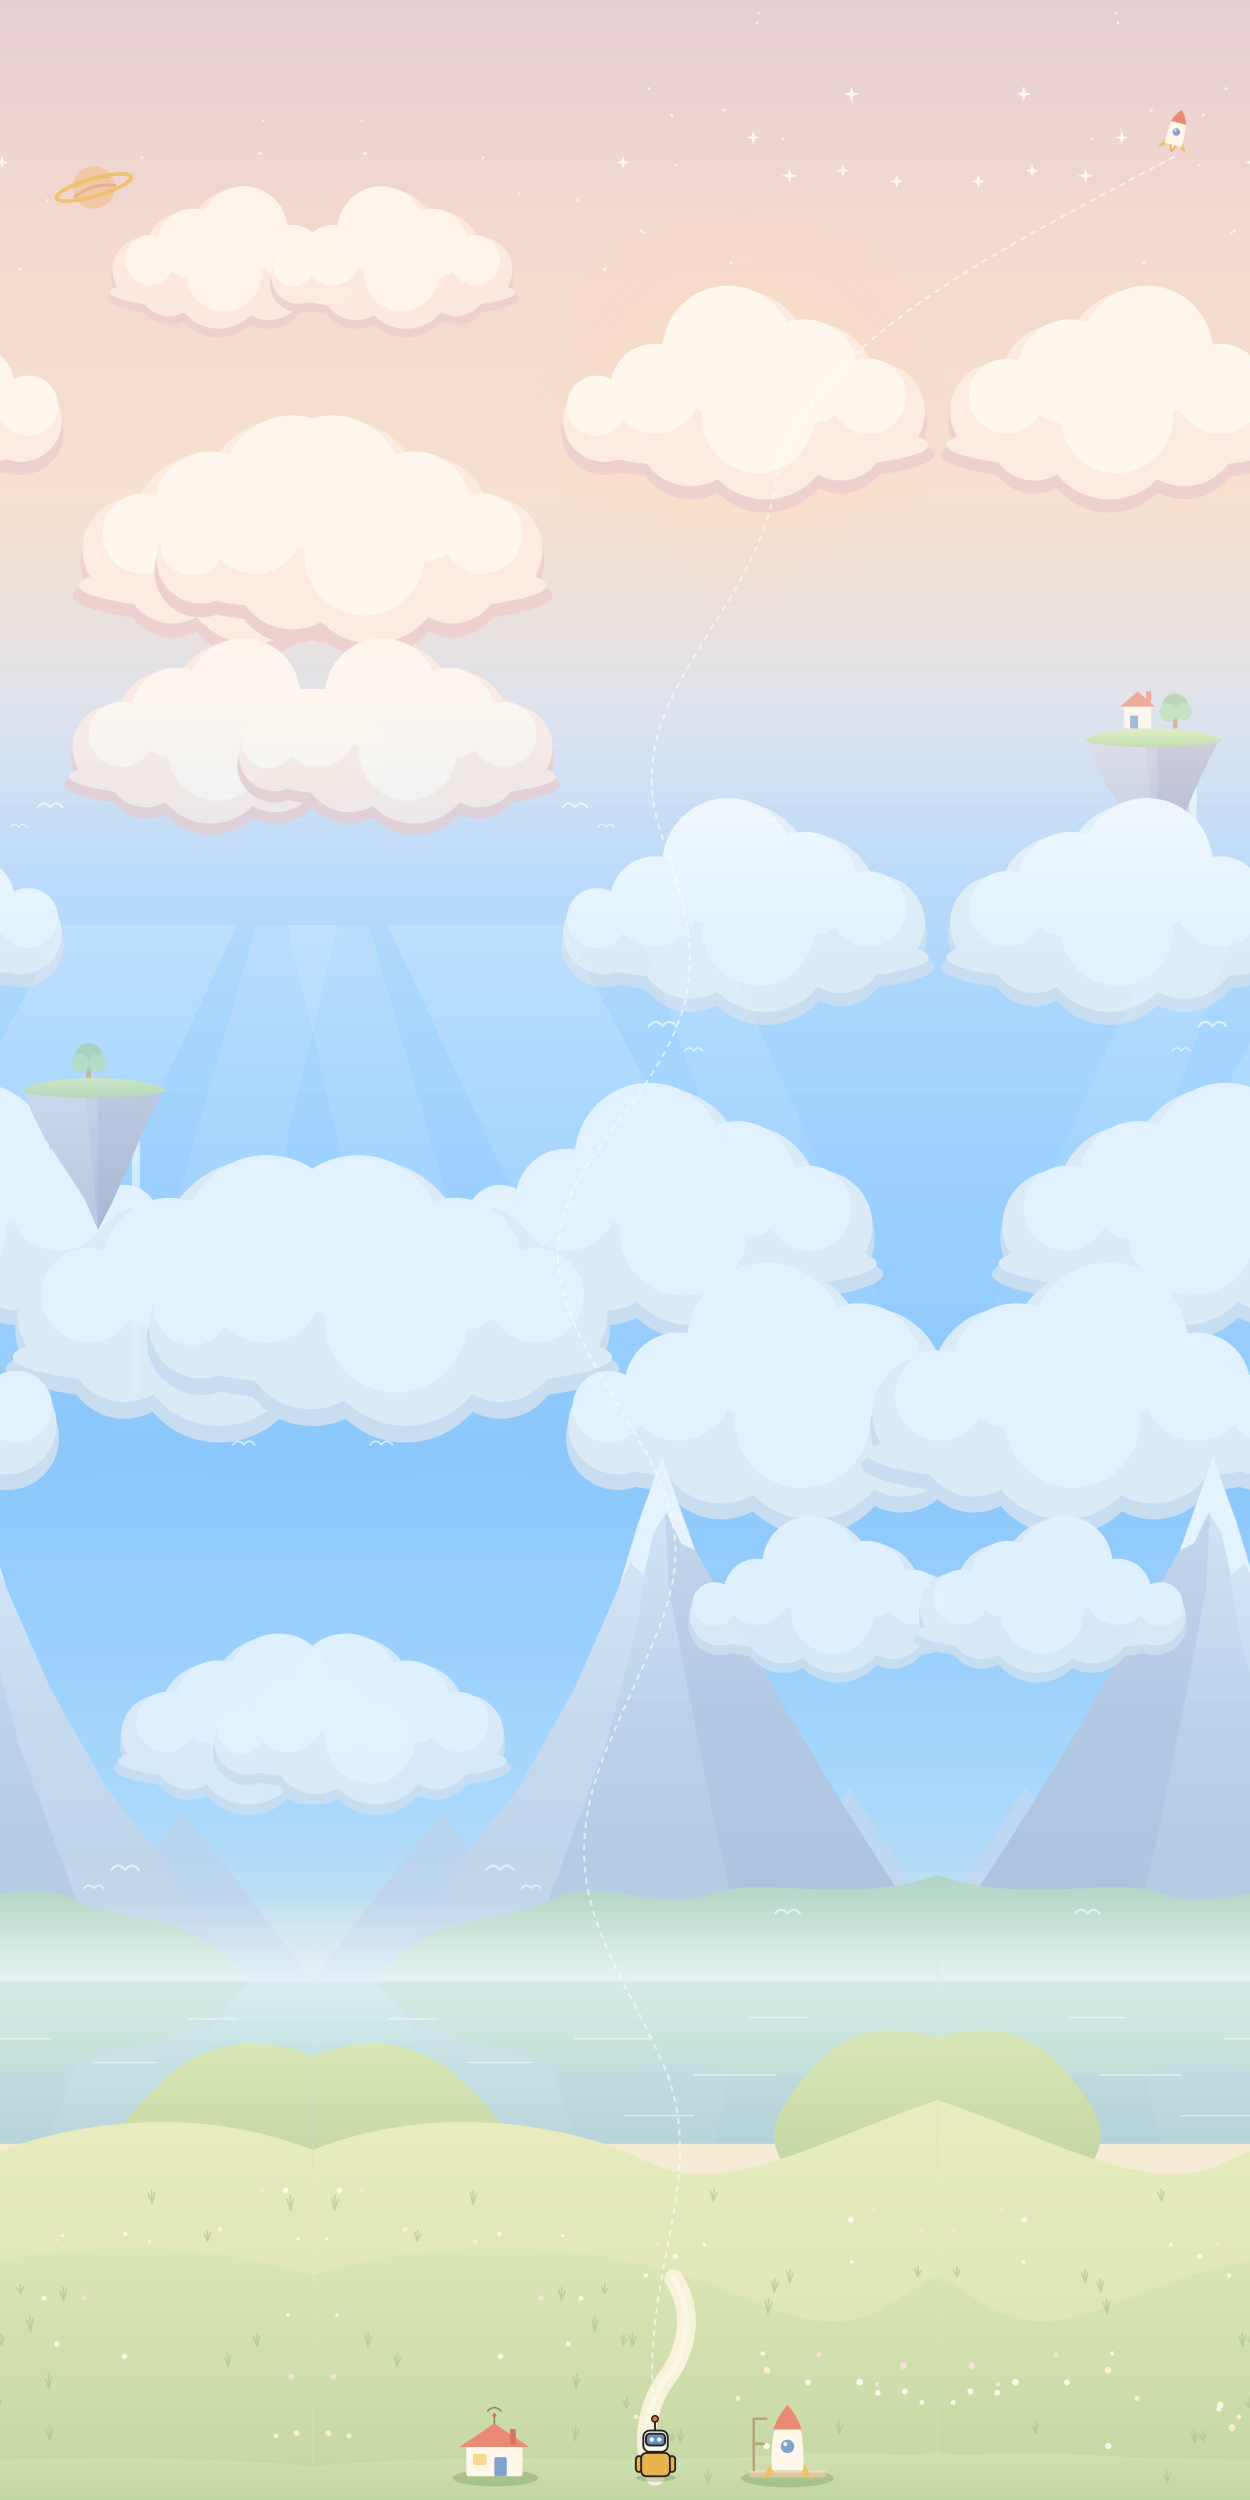
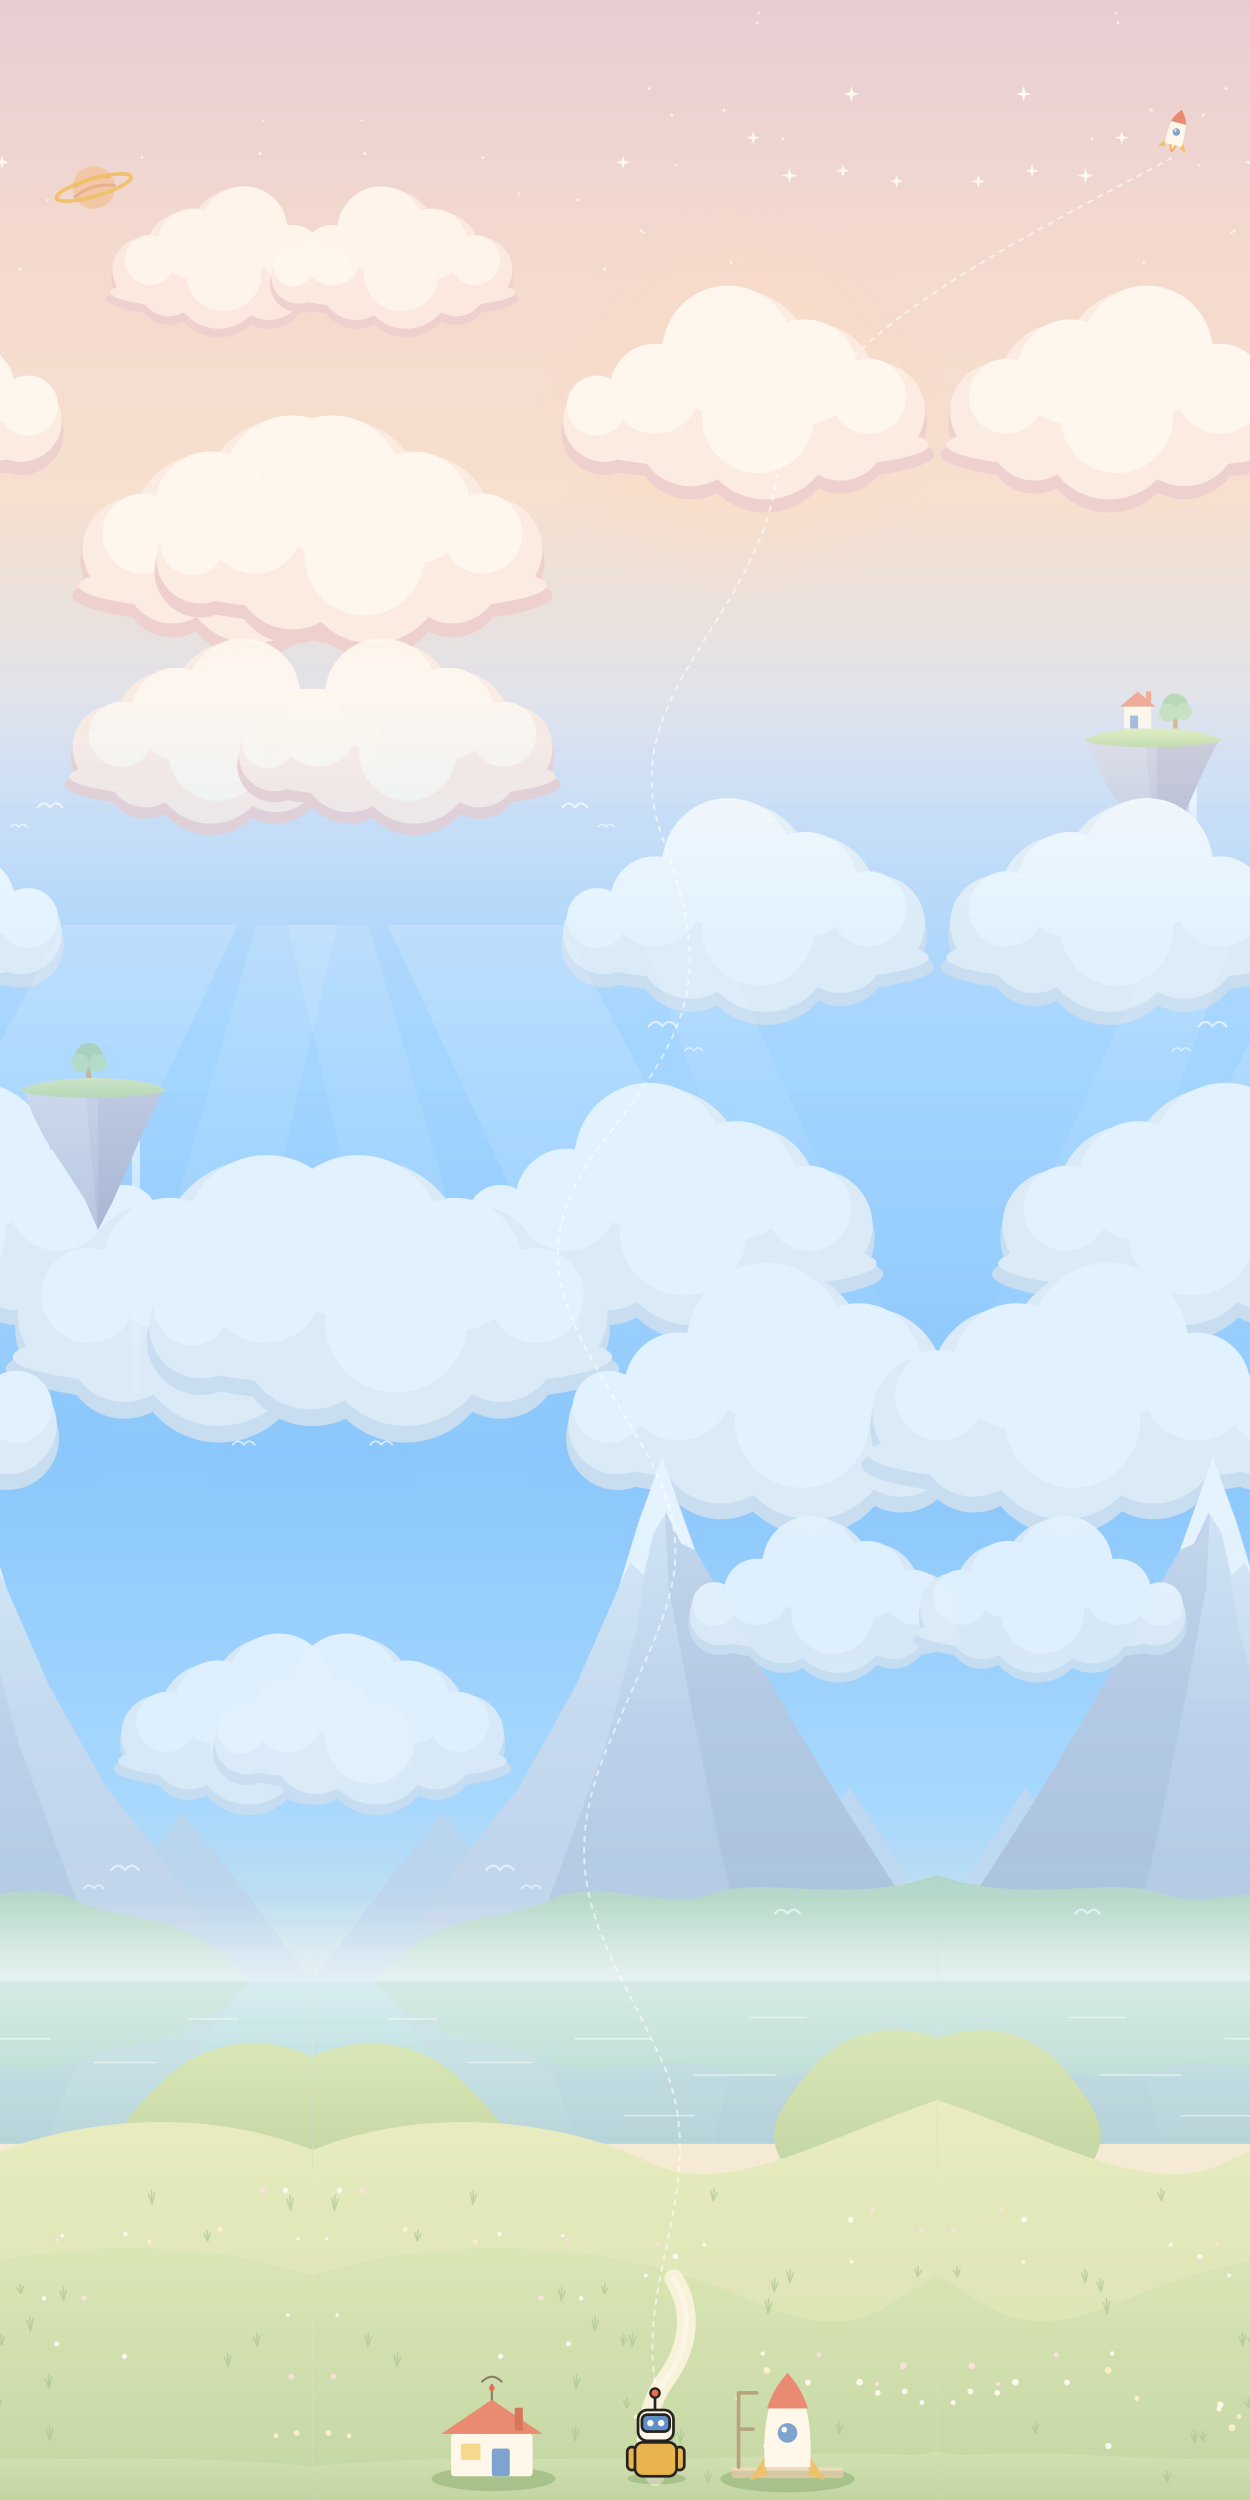
<svg xmlns="http://www.w3.org/2000/svg" viewBox="0 0 2000 4000" width="2000" height="4000" preserveAspectRatio="xMidYMid slice">
  <defs>
    <linearGradient id="sc-sky" x1="0" y1="0" x2="0" y2="1">
      <stop offset="0" stop-color="#dbbccb" />
      <stop offset="0.1" stop-color="#efcdc3" />
      <stop offset="0.2" stop-color="#f3d7c4" />
      <stop offset="0.3" stop-color="#cdd9f0" />
      <stop offset="0.42" stop-color="#94d0ff" />
      <stop offset="0.58" stop-color="#6ab9fb" />
      <stop offset="0.72" stop-color="#9bd5fc" />
      <stop offset="0.82" stop-color="#f1e6cc" />
    </linearGradient>
    <radialGradient id="sc-sun">
      <stop offset="0" stop-color="#fff3cf" stop-opacity="0.95" />
      <stop offset="0.35" stop-color="#fbd9b0" stop-opacity="0.5" />
      <stop offset="1" stop-color="#f6c4b4" stop-opacity="0" />
    </radialGradient>
    <linearGradient id="sc-ray" x1="0" y1="0" x2="0" y2="1">
      <stop offset="0" stop-color="#fff" stop-opacity="0.32" />
      <stop offset="1" stop-color="#fff" stop-opacity="0" />
    </linearGradient>
    <linearGradient id="sc-rock" x1="0" y1="0" x2="0" y2="1">
      <stop offset="0" stop-color="#cdcbdc" />
      <stop offset="1" stop-color="#a4abc6" />
    </linearGradient>
    <linearGradient id="sc-grass" x1="0" y1="0" x2="0" y2="1">
      <stop offset="0" stop-color="#d7e8ac" />
      <stop offset="1" stop-color="#b2d394" />
    </linearGradient>
    <linearGradient id="sc-fall" x1="0" y1="0" x2="0" y2="1">
      <stop offset="0" stop-color="#fff" stop-opacity="0.9" />
      <stop offset="1" stop-color="#fff" stop-opacity="0.3" />
    </linearGradient>
    <linearGradient id="sc-peak" x1="0" y1="0" x2="0" y2="1">
      <stop offset="0" stop-color="#e6edf5" />
      <stop offset="0.5" stop-color="#bccbdf" />
      <stop offset="1" stop-color="#a5b8d1" />
    </linearGradient>
    <linearGradient id="sc-forest" x1="0" y1="0" x2="0" y2="1">
      <stop offset="0" stop-color="#a9cfae" />
      <stop offset="1" stop-color="#c3dfb2" />
    </linearGradient>
    <linearGradient id="sc-mist" x1="0" y1="0" x2="0" y2="1">
      <stop offset="0" stop-color="#eef6f8" stop-opacity="0" />
      <stop offset="1" stop-color="#eef6f8" stop-opacity="0.95" />
    </linearGradient>
    <linearGradient id="sc-lake" x1="0" y1="0" x2="0" y2="1">
      <stop offset="0" stop-color="#d6edee" />
      <stop offset="0.5" stop-color="#a9d8de" />
      <stop offset="1" stop-color="#8cc7d4" />
    </linearGradient>
    <linearGradient id="sc-hill1" x1="0" y1="0" x2="0" y2="1">
      <stop offset="0" stop-color="#dfe8ae" />
      <stop offset="1" stop-color="#c3d795" />
    </linearGradient>
    <linearGradient id="sc-hill2" x1="0" y1="0" x2="0" y2="1">
      <stop offset="0" stop-color="#cbdf9f" />
      <stop offset="1" stop-color="#a9c985" />
    </linearGradient>
    <linearGradient id="sc-hill3" x1="0" y1="0" x2="0" y2="1">
      <stop offset="0" stop-color="#bfd899" />
      <stop offset="1" stop-color="#a6c783" />
    </linearGradient>
    <linearGradient id="sc-veil" x1="0" y1="0" x2="0" y2="1">
      <stop offset="0" stop-color="#fff8ea" stop-opacity="0.3" />
      <stop offset="0.26" stop-color="#fff8ea" stop-opacity="0.3" />
      <stop offset="0.34" stop-color="#eef7ff" stop-opacity="0.34" />
      <stop offset="0.76" stop-color="#eef7ff" stop-opacity="0.34" />
      <stop offset="0.84" stop-color="#fff8ea" stop-opacity="0.3" />
      <stop offset="1" stop-color="#fff8ea" stop-opacity="0.3" />
    </linearGradient>
    <linearGradient id="sc-tint" x1="0" y1="0" x2="0" y2="1">
      <stop offset="0" stop-color="#7cc8ff" stop-opacity="0" />
      <stop offset="0.28" stop-color="#7cc8ff" stop-opacity="0" />
      <stop offset="0.38" stop-color="#7cc8ff" stop-opacity="0.16" />
      <stop offset="0.74" stop-color="#7cc8ff" stop-opacity="0.16" />
      <stop offset="0.82" stop-color="#7cc8ff" stop-opacity="0" />
    </linearGradient>
    <clipPath id="sc-lakeclip">
      <rect x="0" y="3170" width="1000" height="260" />
    </clipPath>
    <g id="sc-mountain">
      <path d="M110 3170 L250 2960 L330 2860 L420 2700 L490 2540 L560 2330 L612 2480 L670 2580 L760 2740 L850 2890 L940 3030 L1000 3170 Z" fill="url(#sc-peak)" />
      <path d="M560 2330 L490 2540 L420 2700 L330 2860 L250 2960 L110 3170 L330 3170 L400 2980 L470 2790 L520 2600 Z" fill="#fff" opacity="0.24" />
      <path d="M560 2330 L612 2480 L670 2580 L760 2740 L850 2890 L940 3030 L1000 3170 L700 3170 L640 2900 L600 2700 L570 2540 Z" fill="#6f84ab" opacity="0.2" />
      <path d="M560 2330 L520 2440 L546 2452 L566 2420 L590 2470 L612 2480 L590 2420 Z" fill="#fff" />
      <path d="M490 2540 L520 2440 L546 2452 L530 2520 L508 2500 Z" fill="#fff" opacity="0.9" />
      <path d="M100 3170 C 200 3050, 300 3080, 380 3040 S 560 3060, 640 3030 S 860 3050, 1000 3000 V3170 Z" fill="url(#sc-forest)" />
    </g>
    <g id="sc-core">
      <circle cx="711.4" cy="36.2" r="2.3" fill="#fffaf0" opacity="0.8" />
      <circle cx="752.5" cy="222.1" r="2.3" fill="#fffaf0" opacity="0.8" />
      <circle cx="272.7" cy="252.1" r="2.1" fill="#fffaf0" opacity="0.8" />
      <g transform="translate(705.2 220.2) scale(0.8)">
        <path d="M0 -14 L3 -3 L14 0 L3 3 L0 14 L-3 3 L-14 0 L-3 -3 Z" fill="#fffaf0" />
      </g>
      <circle cx="330.7" cy="310" r="2.1" fill="#fffaf0" opacity="0.8" />
      <circle cx="525.4" cy="369.3" r="2.3" fill="#fffaf0" opacity="0.8" />
      <g transform="translate(862.3 150.4) scale(0.9)">
        <path d="M0 -14 L3 -3 L14 0 L3 3 L0 14 L-3 3 L-14 0 L-3 -3 Z" fill="#fffaf0" />
      </g>
      <circle cx="423.8" cy="320.2" r="2" fill="#fffaf0" opacity="0.8" />
      <circle cx="713.8" cy="20.6" r="1.9" fill="#fffaf0" opacity="0.8" />
      <g transform="translate(848.6 273.2) scale(0.8)">
        <path d="M0 -14 L3 -3 L14 0 L3 3 L0 14 L-3 3 L-14 0 L-3 -3 Z" fill="#fffaf0" />
      </g>
      <circle cx="581" cy="264.3" r="1.9" fill="#fffaf0" opacity="0.8" />
      <circle cx="529.7" cy="372.2" r="2.2" fill="#fffaf0" opacity="0.8" />
      <g transform="translate(496.9 259.8) scale(0.8)">
        <path d="M0 -14 L3 -3 L14 0 L3 3 L0 14 L-3 3 L-14 0 L-3 -3 Z" fill="#fffaf0" />
      </g>
      <circle cx="658" cy="176.4" r="2.5" fill="#fffaf0" opacity="0.8" />
      <circle cx="467.6" cy="431.1" r="2.6" fill="#fffaf0" opacity="0.8" />
      <circle cx="670" cy="420.1" r="2.5" fill="#fffaf0" opacity="0.8" />
      <circle cx="83.5" cy="245.8" r="2.6" fill="#fffaf0" opacity="0.8" />
      <circle cx="538.6" cy="141.8" r="2.3" fill="#fffaf0" opacity="0.8" />
      <circle cx="574.7" cy="184.3" r="2.5" fill="#fffaf0" opacity="0.8" />
      <g transform="translate(934.5 290.1) scale(0.8)">
        <path d="M0 -14 L3 -3 L14 0 L3 3 L0 14 L-3 3 L-14 0 L-3 -3 Z" fill="#fffaf0" />
      </g>
      <circle cx="78.7" cy="193.2" r="2" fill="#fffaf0" opacity="0.8" />
      <g transform="translate(763 280.9) scale(0.9)">
        <path d="M0 -14 L3 -3 L14 0 L3 3 L0 14 L-3 3 L-14 0 L-3 -3 Z" fill="#fffaf0" />
      </g>
      <g transform="translate(560 640) scale(1.5)">
        <g>
          <g fill="#e6c0c4">
            <circle cx="0" cy="16" r="62" />
            <circle cx="78" cy="-24" r="84" />
            <circle cx="160" cy="-2" r="70" />
            <circle cx="228" cy="24" r="54" />
            <circle cx="-62" cy="34" r="46" />
            <circle cx="110" cy="46" r="74" />
            <circle cx="30" cy="46" r="60" />
            <circle cx="190" cy="50" r="50" />
            <ellipse cx="100" cy="58" rx="190" ry="30" />
          </g>
          <g fill="#fbe6dd">
            <circle cx="0" cy="4" r="60" />
            <circle cx="78" cy="-36" r="82" />
            <circle cx="160" cy="-14" r="68" />
            <circle cx="228" cy="12" r="52" />
            <circle cx="-62" cy="22" r="44" />
            <circle cx="110" cy="34" r="72" />
            <circle cx="30" cy="34" r="58" />
            <circle cx="190" cy="38" r="48" />
            <ellipse cx="100" cy="48" rx="184" ry="26" />
          </g>
          <g fill="#fff7ef">
            <circle cx="-8" cy="-12" r="48" />
            <circle cx="70" cy="-52" r="70" />
            <circle cx="152" cy="-30" r="56" />
            <circle cx="220" cy="-4" r="40" />
            <circle cx="-70" cy="6" r="32" />
            <circle cx="102" cy="18" r="60" />
          </g>
        </g>
      </g>
      <g transform="translate(40 420)">
        <g opacity="0.9">
          <g fill="#e6c0c4">
            <circle cx="0" cy="16" r="62" />
            <circle cx="78" cy="-24" r="84" />
            <circle cx="160" cy="-2" r="70" />
            <circle cx="228" cy="24" r="54" />
            <circle cx="-62" cy="34" r="46" />
            <circle cx="110" cy="46" r="74" />
            <circle cx="30" cy="46" r="60" />
            <circle cx="190" cy="50" r="50" />
            <ellipse cx="100" cy="58" rx="190" ry="30" />
          </g>
          <g fill="#fbe6dd">
            <circle cx="0" cy="4" r="60" />
            <circle cx="78" cy="-36" r="82" />
            <circle cx="160" cy="-14" r="68" />
            <circle cx="228" cy="12" r="52" />
            <circle cx="-62" cy="22" r="44" />
            <circle cx="110" cy="34" r="72" />
            <circle cx="30" cy="34" r="58" />
            <circle cx="190" cy="38" r="48" />
            <ellipse cx="100" cy="48" rx="184" ry="26" />
          </g>
          <g fill="#fff7ef">
            <circle cx="-8" cy="-12" r="48" />
            <circle cx="70" cy="-52" r="70" />
            <circle cx="152" cy="-30" r="56" />
            <circle cx="220" cy="-4" r="40" />
            <circle cx="-70" cy="6" r="32" />
            <circle cx="102" cy="18" r="60" />
          </g>
        </g>
      </g>
      <g transform="translate(-80 860) scale(1.6)">
        <g>
          <g fill="#e6c0c4">
            <circle cx="0" cy="16" r="62" />
            <circle cx="78" cy="-24" r="84" />
            <circle cx="160" cy="-2" r="70" />
            <circle cx="228" cy="24" r="54" />
            <circle cx="-62" cy="34" r="46" />
            <circle cx="110" cy="46" r="74" />
            <circle cx="30" cy="46" r="60" />
            <circle cx="190" cy="50" r="50" />
            <ellipse cx="100" cy="58" rx="190" ry="30" />
          </g>
          <g fill="#fbe6dd">
            <circle cx="0" cy="4" r="60" />
            <circle cx="78" cy="-36" r="82" />
            <circle cx="160" cy="-14" r="68" />
            <circle cx="228" cy="12" r="52" />
            <circle cx="-62" cy="22" r="44" />
            <circle cx="110" cy="34" r="72" />
            <circle cx="30" cy="34" r="58" />
            <circle cx="190" cy="38" r="48" />
            <ellipse cx="100" cy="48" rx="184" ry="26" />
          </g>
          <g fill="#fff7ef">
            <circle cx="-8" cy="-12" r="48" />
            <circle cx="70" cy="-52" r="70" />
            <circle cx="152" cy="-30" r="56" />
            <circle cx="220" cy="-4" r="40" />
            <circle cx="-70" cy="6" r="32" />
            <circle cx="102" cy="18" r="60" />
          </g>
        </g>
      </g>
      <g transform="translate(20 1180) scale(1.3)">
        <g opacity="0.95">
          <g fill="#e6c0c4">
            <circle cx="0" cy="16" r="62" />
            <circle cx="78" cy="-24" r="84" />
            <circle cx="160" cy="-2" r="70" />
            <circle cx="228" cy="24" r="54" />
            <circle cx="-62" cy="34" r="46" />
            <circle cx="110" cy="46" r="74" />
            <circle cx="30" cy="46" r="60" />
            <circle cx="190" cy="50" r="50" />
            <ellipse cx="100" cy="58" rx="190" ry="30" />
          </g>
          <g fill="#fbe6dd">
            <circle cx="0" cy="4" r="60" />
            <circle cx="78" cy="-36" r="82" />
            <circle cx="160" cy="-14" r="68" />
            <circle cx="228" cy="12" r="52" />
            <circle cx="-62" cy="22" r="44" />
            <circle cx="110" cy="34" r="72" />
            <circle cx="30" cy="34" r="58" />
            <circle cx="190" cy="38" r="48" />
            <ellipse cx="100" cy="48" rx="184" ry="26" />
          </g>
          <g fill="#fff7ef">
            <circle cx="-8" cy="-12" r="48" />
            <circle cx="70" cy="-52" r="70" />
            <circle cx="152" cy="-30" r="56" />
            <circle cx="220" cy="-4" r="40" />
            <circle cx="-70" cy="6" r="32" />
            <circle cx="102" cy="18" r="60" />
          </g>
        </g>
      </g>
      <g transform="translate(560 1460) scale(1.5)">
        <g>
          <g fill="#d0dce8">
            <circle cx="0" cy="16" r="62" />
            <circle cx="78" cy="-24" r="84" />
            <circle cx="160" cy="-2" r="70" />
            <circle cx="228" cy="24" r="54" />
            <circle cx="-62" cy="34" r="46" />
            <circle cx="110" cy="46" r="74" />
            <circle cx="30" cy="46" r="60" />
            <circle cx="190" cy="50" r="50" />
            <ellipse cx="100" cy="58" rx="190" ry="30" />
          </g>
          <g fill="#edf1f3">
            <circle cx="0" cy="4" r="60" />
            <circle cx="78" cy="-36" r="82" />
            <circle cx="160" cy="-14" r="68" />
            <circle cx="228" cy="12" r="52" />
            <circle cx="-62" cy="22" r="44" />
            <circle cx="110" cy="34" r="72" />
            <circle cx="30" cy="34" r="58" />
            <circle cx="190" cy="38" r="48" />
            <ellipse cx="100" cy="48" rx="184" ry="26" />
          </g>
          <g fill="#fafcfc">
            <circle cx="-8" cy="-12" r="48" />
            <circle cx="70" cy="-52" r="70" />
            <circle cx="152" cy="-30" r="56" />
            <circle cx="220" cy="-4" r="40" />
            <circle cx="-70" cy="6" r="32" />
            <circle cx="102" cy="18" r="60" />
          </g>
        </g>
      </g>
      <g transform="translate(420 1290) scale(0.9)">
        <path d="M-22 2 Q-11 -12 0 2 Q11 -12 22 2" fill="none" stroke="#fff" stroke-opacity="0.85" stroke-width="3.5" stroke-linecap="round" stroke-linejoin="round" />
      </g>
      <g transform="translate(470 1322) scale(0.6)">
        <path d="M-22 2 Q-11 -12 0 2 Q11 -12 22 2" fill="none" stroke="#fff" stroke-opacity="0.85" stroke-width="3.5" stroke-linecap="round" stroke-linejoin="round" />
      </g>
      <g fill="url(#sc-ray)">
        <path d="M120 1480 L400 1480 L900 2420 L560 2420 Z" fill="url(#sc-ray)" opacity="0.7" />
        <path d="M-40 1480 L90 1480 L360 2420 L180 2420 Z" fill="url(#sc-ray)" opacity="0.55" />
        <path d="M520 1480 L640 1480 L1060 2420 L860 2420 Z" fill="url(#sc-ray)" opacity="0.5" />
      </g>
      <g transform="translate(420 1940) scale(1.7)">
        <g>
          <g fill="#d0dce8">
            <circle cx="0" cy="16" r="62" />
            <circle cx="78" cy="-24" r="84" />
            <circle cx="160" cy="-2" r="70" />
            <circle cx="228" cy="24" r="54" />
            <circle cx="-62" cy="34" r="46" />
            <circle cx="110" cy="46" r="74" />
            <circle cx="30" cy="46" r="60" />
            <circle cx="190" cy="50" r="50" />
            <ellipse cx="100" cy="58" rx="190" ry="30" />
          </g>
          <g fill="#edf1f3">
            <circle cx="0" cy="4" r="60" />
            <circle cx="78" cy="-36" r="82" />
            <circle cx="160" cy="-14" r="68" />
            <circle cx="228" cy="12" r="52" />
            <circle cx="-62" cy="22" r="44" />
            <circle cx="110" cy="34" r="72" />
            <circle cx="30" cy="34" r="58" />
            <circle cx="190" cy="38" r="48" />
            <ellipse cx="100" cy="48" rx="184" ry="26" />
          </g>
          <g fill="#fafcfc">
            <circle cx="-8" cy="-12" r="48" />
            <circle cx="70" cy="-52" r="70" />
            <circle cx="152" cy="-30" r="56" />
            <circle cx="220" cy="-4" r="40" />
            <circle cx="-70" cy="6" r="32" />
            <circle cx="102" cy="18" r="60" />
          </g>
        </g>
      </g>
      <g transform="translate(-60 2080) scale(1.9)">
        <g>
          <g fill="#d0dce8">
            <circle cx="0" cy="16" r="62" />
            <circle cx="78" cy="-24" r="84" />
            <circle cx="160" cy="-2" r="70" />
            <circle cx="228" cy="24" r="54" />
            <circle cx="-62" cy="34" r="46" />
            <circle cx="110" cy="46" r="74" />
            <circle cx="30" cy="46" r="60" />
            <circle cx="190" cy="50" r="50" />
            <ellipse cx="100" cy="58" rx="190" ry="30" />
          </g>
          <g fill="#edf1f3">
            <circle cx="0" cy="4" r="60" />
            <circle cx="78" cy="-36" r="82" />
            <circle cx="160" cy="-14" r="68" />
            <circle cx="228" cy="12" r="52" />
            <circle cx="-62" cy="22" r="44" />
            <circle cx="110" cy="34" r="72" />
            <circle cx="30" cy="34" r="58" />
            <circle cx="190" cy="38" r="48" />
            <ellipse cx="100" cy="48" rx="184" ry="26" />
          </g>
          <g fill="#fafcfc">
            <circle cx="-8" cy="-12" r="48" />
            <circle cx="70" cy="-52" r="70" />
            <circle cx="152" cy="-30" r="56" />
            <circle cx="220" cy="-4" r="40" />
            <circle cx="-70" cy="6" r="32" />
            <circle cx="102" cy="18" r="60" />
          </g>
        </g>
      </g>
      <g transform="translate(600 2240) scale(1.8)">
        <g>
          <g fill="#d0dce8">
            <circle cx="0" cy="16" r="62" />
            <circle cx="78" cy="-24" r="84" />
            <circle cx="160" cy="-2" r="70" />
            <circle cx="228" cy="24" r="54" />
            <circle cx="-62" cy="34" r="46" />
            <circle cx="110" cy="46" r="74" />
            <circle cx="30" cy="46" r="60" />
            <circle cx="190" cy="50" r="50" />
            <ellipse cx="100" cy="58" rx="190" ry="30" />
          </g>
          <g fill="#edf1f3">
            <circle cx="0" cy="4" r="60" />
            <circle cx="78" cy="-36" r="82" />
            <circle cx="160" cy="-14" r="68" />
            <circle cx="228" cy="12" r="52" />
            <circle cx="-62" cy="22" r="44" />
            <circle cx="110" cy="34" r="72" />
            <circle cx="30" cy="34" r="58" />
            <circle cx="190" cy="38" r="48" />
            <ellipse cx="100" cy="48" rx="184" ry="26" />
          </g>
          <g fill="#fafcfc">
            <circle cx="-8" cy="-12" r="48" />
            <circle cx="70" cy="-52" r="70" />
            <circle cx="152" cy="-30" r="56" />
            <circle cx="220" cy="-4" r="40" />
            <circle cx="-70" cy="6" r="32" />
            <circle cx="102" cy="18" r="60" />
          </g>
        </g>
      </g>
      <g transform="translate(560 1640)">
        <path d="M-22 2 Q-11 -12 0 2 Q11 -12 22 2" fill="none" stroke="#fff" stroke-opacity="0.85" stroke-width="3.5" stroke-linecap="round" stroke-linejoin="round" />
      </g>
      <g transform="translate(610 1680) scale(0.65)">
        <path d="M-22 2 Q-11 -12 0 2 Q11 -12 22 2" fill="none" stroke="#fff" stroke-opacity="0.85" stroke-width="3.5" stroke-linecap="round" stroke-linejoin="round" />
      </g>
      <g transform="translate(110 2310) scale(0.8)">
        <path d="M-22 2 Q-11 -12 0 2 Q11 -12 22 2" fill="none" stroke="#fff" stroke-opacity="0.85" stroke-width="3.5" stroke-linecap="round" stroke-linejoin="round" />
      </g>
      <path d="M0 3170 L120 3010 L210 2900 L300 3030 L390 3170 Z" fill="#b9cce2" opacity="0.85" />
      <path d="M620 3170 L760 2980 L860 2860 L950 3000 L1000 3170 Z" fill="#c2d3e8" opacity="0.85" />
      <use href="#sc-mountain" />
      <g transform="translate(720 2560) scale(1.1)">
        <g opacity="0.95">
          <g fill="#d0dce8">
            <circle cx="0" cy="16" r="62" />
            <circle cx="78" cy="-24" r="84" />
            <circle cx="160" cy="-2" r="70" />
            <circle cx="228" cy="24" r="54" />
            <circle cx="-62" cy="34" r="46" />
            <circle cx="110" cy="46" r="74" />
            <circle cx="30" cy="46" r="60" />
            <circle cx="190" cy="50" r="50" />
            <ellipse cx="100" cy="58" rx="190" ry="30" />
          </g>
          <g fill="#edf1f3">
            <circle cx="0" cy="4" r="60" />
            <circle cx="78" cy="-36" r="82" />
            <circle cx="160" cy="-14" r="68" />
            <circle cx="228" cy="12" r="52" />
            <circle cx="-62" cy="22" r="44" />
            <circle cx="110" cy="34" r="72" />
            <circle cx="30" cy="34" r="58" />
            <circle cx="190" cy="38" r="48" />
            <ellipse cx="100" cy="48" rx="184" ry="26" />
          </g>
          <g fill="#fafcfc">
            <circle cx="-8" cy="-12" r="48" />
            <circle cx="70" cy="-52" r="70" />
            <circle cx="152" cy="-30" r="56" />
            <circle cx="220" cy="-4" r="40" />
            <circle cx="-70" cy="6" r="32" />
            <circle cx="102" cy="18" r="60" />
          </g>
        </g>
      </g>
      <g transform="translate(-30 2760) scale(1.2)">
        <g opacity="0.95">
          <g fill="#d0dce8">
            <circle cx="0" cy="16" r="62" />
            <circle cx="78" cy="-24" r="84" />
            <circle cx="160" cy="-2" r="70" />
            <circle cx="228" cy="24" r="54" />
            <circle cx="-62" cy="34" r="46" />
            <circle cx="110" cy="46" r="74" />
            <circle cx="30" cy="46" r="60" />
            <circle cx="190" cy="50" r="50" />
            <ellipse cx="100" cy="58" rx="190" ry="30" />
          </g>
          <g fill="#edf1f3">
            <circle cx="0" cy="4" r="60" />
            <circle cx="78" cy="-36" r="82" />
            <circle cx="160" cy="-14" r="68" />
            <circle cx="228" cy="12" r="52" />
            <circle cx="-62" cy="22" r="44" />
            <circle cx="110" cy="34" r="72" />
            <circle cx="30" cy="34" r="58" />
            <circle cx="190" cy="38" r="48" />
            <ellipse cx="100" cy="48" rx="184" ry="26" />
          </g>
          <g fill="#fafcfc">
            <circle cx="-8" cy="-12" r="48" />
            <circle cx="70" cy="-52" r="70" />
            <circle cx="152" cy="-30" r="56" />
            <circle cx="220" cy="-4" r="40" />
            <circle cx="-70" cy="6" r="32" />
            <circle cx="102" cy="18" r="60" />
          </g>
        </g>
      </g>
      <rect x="0" y="3040" width="1000" height="140" fill="url(#sc-mist)" />
      <rect x="0" y="3170" width="1000" height="260" fill="url(#sc-lake)" />
      <g clip-path="url(#sc-lakeclip)">
        <g transform="translate(0 6340) scale(1 -1)" opacity="0.28">
          <use href="#sc-mountain" />
        </g>
      </g>
      <g stroke="#fff" stroke-width="2.5" stroke-linecap="round" opacity="0.55">
        <path d="M120 3230 h80" />
        <path d="M420 3262 h120" />
        <path d="M700 3228 h90" />
        <path d="M250 3300 h100" />
        <path d="M610 3320 h130" />
        <path d="M860 3290 h70" />
        <path d="M60 3360 h90" />
        <path d="M500 3385 h110" />
        <path d="M800 3368 h90" />
      </g>
      <g transform="translate(300 2990)">
        <path d="M-22 2 Q-11 -12 0 2 Q11 -12 22 2" fill="none" stroke="#fff" stroke-opacity="0.85" stroke-width="3.5" stroke-linecap="round" stroke-linejoin="round" />
      </g>
      <g transform="translate(350 3020) scale(0.7)">
        <path d="M-22 2 Q-11 -12 0 2 Q11 -12 22 2" fill="none" stroke="#fff" stroke-opacity="0.85" stroke-width="3.5" stroke-linecap="round" stroke-linejoin="round" />
      </g>
      <g transform="translate(760 3060) scale(0.9)">
        <path d="M-22 2 Q-11 -12 0 2 Q11 -12 22 2" fill="none" stroke="#fff" stroke-opacity="0.85" stroke-width="3.5" stroke-linecap="round" stroke-linejoin="round" />
      </g>
      <path d="M0 3290 C 90 3250, 180 3270, 240 3330 S 330 3420, 300 3470 L0 3470 Z" fill="url(#sc-hill2)" />
      <path d="M1000 3260 C 900 3230, 840 3260, 790 3320 S 720 3420, 760 3470 L1000 3470 Z" fill="url(#sc-hill2)" />
      <path d="M0 3440 C 200 3360, 420 3400, 540 3460 S 820 3420, 1000 3360 V4000 H0 Z" fill="url(#sc-hill1)" />
      <path d="M0 3640 C 260 3560, 520 3600, 700 3680 S 920 3680, 1000 3640 V4000 H0 Z" fill="url(#sc-hill2)" />
      <path d="M0 3946 C 240 3922, 480 3944, 720 3930 S 940 3938, 1000 3922 V4000 H0 Z" fill="url(#sc-hill3)" />
      <path d="M511.4 3754.4 l-4 -17.3 M511.4 3754.4 l1 -21.3 M511.4 3754.4 l6 -15.3" stroke="#86ad68" stroke-width="2.5" stroke-linecap="round" fill="none" opacity="0.6" />
      <path d="M588.4 3908.4 l-4 -16.5 M588.4 3908.4 l1 -20.5 M588.4 3908.4 l6 -14.5" stroke="#86ad68" stroke-width="2.5" stroke-linecap="round" fill="none" opacity="0.6" />
      <path d="M88.4 3754.6 l-4 -17.3 M88.4 3754.6 l1 -21.3 M88.4 3754.6 l6 -15.3" stroke="#86ad68" stroke-width="2.5" stroke-linecap="round" fill="none" opacity="0.6" />
      <path d="M451.3 3730.4 l-4 -20.1 M451.3 3730.4 l1 -24.1 M451.3 3730.4 l6 -18.1" stroke="#86ad68" stroke-width="2.5" stroke-linecap="round" fill="none" opacity="0.6" />
      <path d="M421.6 3821.7 l-4 -18.2 M421.6 3821.7 l1 -22.2 M421.6 3821.7 l6 -16.2" stroke="#86ad68" stroke-width="2.5" stroke-linecap="round" fill="none" opacity="0.6" />
      <path d="M167.6 3585.7 l-4 -13.3 M167.6 3585.7 l1 -17.3 M167.6 3585.7 l6 -11.3" stroke="#86ad68" stroke-width="2.5" stroke-linecap="round" fill="none" opacity="0.6" />
      <path d="M398 3680.9 l-4 -17 M398 3680.9 l1 -21 M398 3680.9 l6 -15" stroke="#86ad68" stroke-width="2.5" stroke-linecap="round" fill="none" opacity="0.6" />
      <path d="M134.9 3786.6 l-4 -16.9 M134.9 3786.6 l1 -20.9 M134.9 3786.6 l6 -14.9" stroke="#86ad68" stroke-width="2.5" stroke-linecap="round" fill="none" opacity="0.6" />
      <path d="M420 3905.2 l-4 -19.7 M420 3905.2 l1 -23.7 M420 3905.2 l6 -17.7" stroke="#86ad68" stroke-width="2.5" stroke-linecap="round" fill="none" opacity="0.6" />
      <path d="M763.4 3652.5 l-4 -17.5 M763.4 3652.5 l1 -21.5 M763.4 3652.5 l6 -15.5" stroke="#86ad68" stroke-width="2.5" stroke-linecap="round" fill="none" opacity="0.6" />
      <path d="M256.6 3527 l-4 -18.9 M256.6 3527 l1 -22.9 M256.6 3527 l6 -16.9" stroke="#86ad68" stroke-width="2.5" stroke-linecap="round" fill="none" opacity="0.6" />
      <path d="M968.1 3642.5 l-4 -11.8 M968.1 3642.5 l1 -15.8 M968.1 3642.5 l6 -9.8" stroke="#86ad68" stroke-width="2.5" stroke-linecap="round" fill="none" opacity="0.6" />
      <path d="M738.7 3666.7 l-4 -16.6 M738.7 3666.7 l1 -20.6 M738.7 3666.7 l6 -14.6" stroke="#86ad68" stroke-width="2.5" stroke-linecap="round" fill="none" opacity="0.6" />
      <path d="M575.1 3905.8 l-4 -11.7 M575.1 3905.8 l1 -15.7 M575.1 3905.8 l6 -9.7" stroke="#86ad68" stroke-width="2.5" stroke-linecap="round" fill="none" opacity="0.6" />
      <path d="M842.7 3893.7 l-4 -14.6 M842.7 3893.7 l1 -18.6 M842.7 3893.7 l6 -12.6" stroke="#86ad68" stroke-width="2.5" stroke-linecap="round" fill="none" opacity="0.6" />
      <path d="M34.9 3536.8 l-4 -20.1 M34.9 3536.8 l1 -24.1 M34.9 3536.8 l6 -18.1" stroke="#86ad68" stroke-width="2.5" stroke-linecap="round" fill="none" opacity="0.6" />
      <path d="M497.3 3752.5 l-4 -13.2 M497.3 3752.5 l1 -17.2 M497.3 3752.5 l6 -11.2" stroke="#86ad68" stroke-width="2.5" stroke-linecap="round" fill="none" opacity="0.6" />
      <path d="M502 3852.4 l-4 -11.1 M502 3852.4 l1 -15.1 M502 3852.4 l6 -9.1" stroke="#86ad68" stroke-width="2.5" stroke-linecap="round" fill="none" opacity="0.6" />
      <path d="M641.2 3521.6 l-4 -15.3 M641.2 3521.6 l1 -19.3 M641.2 3521.6 l6 -13.3" stroke="#86ad68" stroke-width="2.5" stroke-linecap="round" fill="none" opacity="0.6" />
      <path d="M632.1 3972.5 l-4 -15.1 M632.1 3972.5 l1 -19.1 M632.1 3972.5 l6 -13.1" stroke="#86ad68" stroke-width="2.5" stroke-linecap="round" fill="none" opacity="0.6" />
      <path d="M466.8 3669.4 l-4 -10.6 M466.8 3669.4 l1 -14.6 M466.8 3669.4 l6 -8.6" stroke="#86ad68" stroke-width="2.5" stroke-linecap="round" fill="none" opacity="0.6" />
      <path d="M728.7 3701.3 l-4 -19.1 M728.7 3701.3 l1 -23.1 M728.7 3701.3 l6 -17.1" stroke="#86ad68" stroke-width="2.5" stroke-linecap="round" fill="none" opacity="0.6" />
      <circle cx="79.5" cy="3505.6" r="4.4" fill="#fbd9d6" opacity="0.9" />
      <circle cx="409.3" cy="3750.3" r="4.1" fill="#fffdf5" opacity="0.9" />
      <circle cx="720.6" cy="3765.6" r="3.6" fill="#fffdf5" opacity="0.9" />
      <circle cx="517.7" cy="3866.8" r="3.9" fill="#fff1b8" opacity="0.9" />
      <circle cx="533.3" cy="3640.8" r="3.3" fill="#fffdf5" opacity="0.9" />
      <circle cx="862.7" cy="3618.8" r="2.9" fill="#fffdf5" opacity="0.9" />
      <circle cx="299.3" cy="3574.2" r="3.6" fill="#fffdf5" opacity="0.9" />
      <circle cx="896.4" cy="3535.8" r="3.5" fill="#fbd9d6" opacity="0.9" />
      <circle cx="947.4" cy="3826.4" r="4.8" fill="#fffdf5" opacity="0.9" />
      <circle cx="58.4" cy="3897.3" r="3.9" fill="#fff1b8" opacity="0.9" />
      <circle cx="39.4" cy="3704.2" r="3" fill="#fffdf5" opacity="0.9" />
      <circle cx="429.6" cy="3677.1" r="3.8" fill="#fffdf5" opacity="0.9" />
      <circle cx="680.8" cy="3837.6" r="4.1" fill="#fff1b8" opacity="0.9" />
      <circle cx="148" cy="3566.6" r="4.4" fill="#fff1b8" opacity="0.9" />
      <circle cx="626.9" cy="3591.4" r="3.2" fill="#fffdf5" opacity="0.9" />
      <circle cx="904.5" cy="3828.4" r="4.6" fill="#fffdf5" opacity="0.9" />
      <circle cx="903.1" cy="3814.5" r="3.5" fill="#fbd9d6" opacity="0.9" />
      <circle cx="875.4" cy="3811.6" r="5.5" fill="#fffdf5" opacity="0.9" />
      <circle cx="945.3" cy="3785.2" r="5.4" fill="#fbd9d6" opacity="0.9" />
      <circle cx="25.5" cy="3892.9" r="4.7" fill="#fff1b8" opacity="0.9" />
      <circle cx="547.5" cy="3847.7" r="5.2" fill="#fffdf5" opacity="0.9" />
      <circle cx="810.2" cy="3767.6" r="4.1" fill="#fbd9d6" opacity="0.9" />
      <circle cx="549.6" cy="3854.5" r="4.1" fill="#fffdf5" opacity="0.9" />
      <circle cx="43.1" cy="3504.5" r="4.3" fill="#fffdf5" opacity="0.9" />
      <circle cx="33.8" cy="3802.7" r="4.6" fill="#fbd9d6" opacity="0.9" />
      <circle cx="975.1" cy="3844.1" r="4" fill="#fffdf5" opacity="0.9" />
      <circle cx="792.7" cy="3812" r="4.7" fill="#fffdf5" opacity="0.9" />
      <circle cx="974.4" cy="3566.8" r="3.5" fill="#fbd9d6" opacity="0.9" />
      <circle cx="400.3" cy="3577.2" r="2.8" fill="#fffdf5" opacity="0.9" />
      <circle cx="726.5" cy="3913.6" r="5.2" fill="#fffdf5" opacity="0.9" />
      <circle cx="727" cy="3792.5" r="5.4" fill="#fff1b8" opacity="0.9" />
      <circle cx="580.6" cy="3610.3" r="4.3" fill="#fffdf5" opacity="0.9" />
      <circle cx="552.7" cy="3591.2" r="3.5" fill="#fbd9d6" opacity="0.9" />
      <circle cx="260.6" cy="3586.5" r="3.4" fill="#fff1b8" opacity="0.9" />
      <circle cx="23.1" cy="3582" r="2.7" fill="#fffdf5" opacity="0.9" />
      <circle cx="861.3" cy="3551.5" r="4.6" fill="#fffdf5" opacity="0.9" />
      <circle cx="408.8" cy="3583.7" r="3.5" fill="#fbd9d6" opacity="0.9" />
      <circle cx="365.6" cy="3676.8" r="4.6" fill="#fbd9d6" opacity="0.9" />
      <circle cx="528.8" cy="3884.1" r="5.4" fill="#fff1b8" opacity="0.9" />
      <circle cx="300.9" cy="3770.1" r="4.3" fill="#fffdf5" opacity="0.9" />
    </g>
  </defs>
  <rect width="2000" height="4000" fill="url(#sc-sky)" />
  <circle cx="1190" cy="640" r="330" fill="url(#sc-sun)" />
  <circle cx="1190" cy="640" r="80" fill="#fff6d8" />
  <use href="#sc-core" transform="translate(500 0) scale(-1 1)" />
  <use href="#sc-core" transform="translate(500 0)" />
  <g transform="translate(1845 1180) scale(0.8)">
    <rect x="72" y="14" width="15" height="420" fill="url(#sc-fall)" />
    <path d="M-132 4 L132 4 L108 52 L92 86 L64 150 L36 214 L8 268 L-16 212 L-52 156 L-92 96 L-116 48 Z" fill="url(#sc-rock)" />
    <path d="M-132 4 L-16 4 L8 268 L-16 212 L-52 156 L-92 96 L-116 48 Z" fill="#fff" opacity="0.18" />
    <path d="M8 4 L132 4 L108 52 L92 86 L64 150 L36 214 L8 268 Z" fill="#6b6f95" opacity="0.16" />
    <path d="M-138 6 C -100 -26, 100 -26, 138 6 C 100 24, -100 24, -138 6 Z" fill="url(#sc-grass)" />
    <g>
      <rect x="-58" y="-62" width="54" height="44" fill="#fff8ea" />
      <path d="M-66 -62 L-31 -92 L4 -62 Z" fill="#e98a72" />
      <rect x="-46" y="-44" width="16" height="26" fill="#7ea3cf" />
      <rect x="-14" y="-92" width="10" height="22" fill="#e98a72" />
      <rect x="40" y="-44" width="9" height="26" fill="#c9a068" />
      <circle cx="44" cy="-62" r="26" fill="#9ccaa0" />
      <circle cx="30" cy="-50" r="18" fill="#b0d8ae" />
      <circle cx="60" cy="-52" r="17" fill="#b0d8ae" />
    </g>
  </g>
  <g transform="translate(150 1740) scale(0.85)">
    <rect x="72" y="14" width="15" height="560" fill="url(#sc-fall)" />
    <path d="M-132 4 L132 4 L108 52 L92 86 L64 150 L36 214 L8 268 L-16 212 L-52 156 L-92 96 L-116 48 Z" fill="url(#sc-rock)" />
    <path d="M-132 4 L-16 4 L8 268 L-16 212 L-52 156 L-92 96 L-116 48 Z" fill="#fff" opacity="0.18" />
    <path d="M8 4 L132 4 L108 52 L92 86 L64 150 L36 214 L8 268 Z" fill="#6b6f95" opacity="0.16" />
    <path d="M-138 6 C -100 -26, 100 -26, 138 6 C 100 24, -100 24, -138 6 Z" fill="url(#sc-grass)" />
    <g>
      <rect x="-14" y="-42" width="9" height="24" fill="#c9a068" />
      <circle cx="-9" cy="-58" r="26" fill="#9ccaa0" />
      <circle cx="-26" cy="-46" r="17" fill="#b0d8ae" />
      <circle cx="8" cy="-46" r="17" fill="#b0d8ae" />
    </g>
  </g>
  <use href="#sc-core" transform="translate(2500 0) scale(-1 1)" />
  <path d="M1078 3646 C 1112 3700, 1100 3760, 1066 3806 S 1024 3920, 1048 3962" fill="none" stroke="#f9f2d8" stroke-width="30" stroke-linecap="round" opacity="0.95" />
  <path d="M1078 3646 C 1112 3700, 1100 3760, 1066 3806 S 1024 3920, 1048 3962" fill="none" stroke="#fff" stroke-width="8" stroke-linecap="round" opacity="0.35" />
  <rect width="2000" height="4000" fill="url(#sc-veil)" />
  <rect width="2000" height="4000" fill="url(#sc-tint)" style="mix-blend-mode:multiply" />
  <g transform="translate(150 300) rotate(-16)">
    <circle cx="0" cy="0" r="34" fill="#f1c7a6" />
    <path d="M-28 -10 Q0 -20 28 -10 M-33 6 Q0 -8 33 6" fill="none" stroke="#e8b08e" stroke-width="5" stroke-linecap="round" />
    <ellipse rx="62" ry="14" fill="none" stroke="#efc16a" stroke-width="6" opacity="0.95" />
  </g>
-   <g transform="translate(800 3962) scale(0.9)">
+   <g transform="translate(800 3962) scale(1.305)">
    <ellipse cx="-8" cy="3" rx="76" ry="15.2" fill="#5f8a47" opacity="0.3" />
    <rect x="-60" y="-52" width="100" height="52" rx="4" fill="#fff8ea" />
    <path d="M-72 -52 L-10 -94 L52 -52 Z" fill="#e98a72" />
    <rect x="18" y="-84" width="10" height="28" fill="#d8765d" />
    <rect x="-10" y="-34" width="22" height="34" rx="3" fill="#7ea3cf" />
    <rect x="-48" y="-40" width="24" height="20" rx="3" fill="#f6d98c" />
    <path d="M-10 -94 V-112" stroke="#8a7a66" stroke-width="2.5" stroke-linecap="round" />
    <path d="M-22 -116 Q-10 -128 2 -116" fill="none" stroke="#8a7a66" stroke-width="2.5" stroke-linecap="round" />
    <circle cx="-10" cy="-108" r="3.5" fill="#e8704f" />
  </g>
-   <g transform="translate(1048 3962) scale(0.85)">
+   <g transform="translate(1048 3962) scale(1.2325)">
    <ellipse cx="2" cy="3" rx="38" ry="7.6" fill="#5f8a47" opacity="0.3" />
    <rect x="-36" y="-38" width="12" height="30" rx="6" fill="#e9b34e" stroke="#26221f" stroke-width="3.5" />
    <rect x="26" y="-38" width="12" height="30" rx="6" fill="#e9b34e" stroke="#26221f" stroke-width="3.5" />
    <rect x="-26" y="-44" width="54" height="44" rx="10" fill="#e9b34e" stroke="#26221f" stroke-width="3.5" />
    <path d="M0 -86 V-104" stroke="#26221f" stroke-width="3.5" stroke-linecap="round" />
    <circle cx="0" cy="-108" r="6" fill="#e8704f" stroke="#26221f" stroke-width="3" />
    <rect x="-22" y="-86" width="46" height="40" rx="12" fill="#fff8ea" stroke="#26221f" stroke-width="3.5" />
    <rect x="-17" y="-80" width="36" height="22" rx="7" fill="#5f8fc9" stroke="#26221f" stroke-width="3.5" />
    <circle cx="-6" cy="-69" r="4.2" fill="#fff8ea" />
    <circle cx="8" cy="-69" r="4.2" fill="#fff8ea" />
  </g>
-   <g transform="translate(1260 3962)">
+   <g transform="translate(1260 3962) scale(1.45)">
    <ellipse cx="0" cy="3" rx="74" ry="14.8" fill="#5f8a47" opacity="0.3" />
    <rect x="-62" y="-10" width="124" height="12" rx="4" fill="#d8c8a2" />
    <rect x="-62" y="-10" width="124" height="4" rx="2" fill="#e8dcbc" />
    <path d="M-54 -10 V-92 H-34 M-54 -52 H-38" fill="none" stroke="#b7a47c" stroke-width="4" stroke-linecap="round" stroke-linejoin="round" />
  </g>
-   <g transform="translate(1260 3930.4) scale(0.9)">
+   <g transform="translate(1260 3916.18) scale(1.305)">
    <path d="M-26 8 L-46 40 L-26 34 Z" fill="#efc16a" />
    <path d="M26 8 L46 40 L26 34 Z" fill="#efc16a" />
    <path d="M0 -92 C 26 -62 30 -24 28 24 L-28 24 C -30 -24 -26 -62 0 -92 Z" fill="#fff8ea" />
    <path d="M0 -92 C 13 -77 21 -62 25 -48 L-25 -48 C -21 -62 -13 -77 0 -92 Z" fill="#e98a72" />
    <circle cx="0" cy="-18" r="12" fill="#7ea3cf" />
    <circle cx="-4" cy="-22" r="3.5" fill="#fff8ea" />
  </g>
-   <path d="M1048 3862 C 1020 3640, 1140 3480, 1060 3300 S 880 3020, 970 2800 S 1140 2500, 1020 2300 S 830 2000, 970 1820 S 1140 1560, 1060 1340 S 1200 1000, 1240 780 S 1560 420, 1880 250" fill="none" stroke="#fff" stroke-opacity="0.6" stroke-width="3.2" stroke-dasharray="7 11" stroke-linecap="round" />
+   <path d="M1048 3812 C 1020 3640, 1140 3480, 1060 3300 S 880 3020, 970 2800 S 1140 2500, 1020 2300 S 830 2000, 970 1820 S 1140 1560, 1060 1340 S 1200 1000, 1240 780 S 1560 420, 1880 250" fill="none" stroke="#fff" stroke-opacity="0.6" stroke-width="3.2" stroke-dasharray="7 11" stroke-linecap="round" />
  <g transform="translate(1880 220) rotate(14) scale(0.5)">
    <path d="M-12 22 Q0 76 12 22 Z" fill="#f4b073" />
    <path d="M-6 22 Q0 52 6 22 Z" fill="#fff0b8" />
    <path d="M-26 8 L-46 40 L-26 34 Z" fill="#efc16a" />
    <path d="M26 8 L46 40 L26 34 Z" fill="#efc16a" />
    <path d="M0 -92 C 26 -62 30 -24 28 24 L-28 24 C -30 -24 -26 -62 0 -92 Z" fill="#fff8ea" />
    <path d="M0 -92 C 13 -77 21 -62 25 -48 L-25 -48 C -21 -62 -13 -77 0 -92 Z" fill="#e98a72" />
    <circle cx="0" cy="-18" r="12" fill="#7ea3cf" />
    <circle cx="-4" cy="-22" r="3.5" fill="#fff8ea" />
  </g>
</svg>
